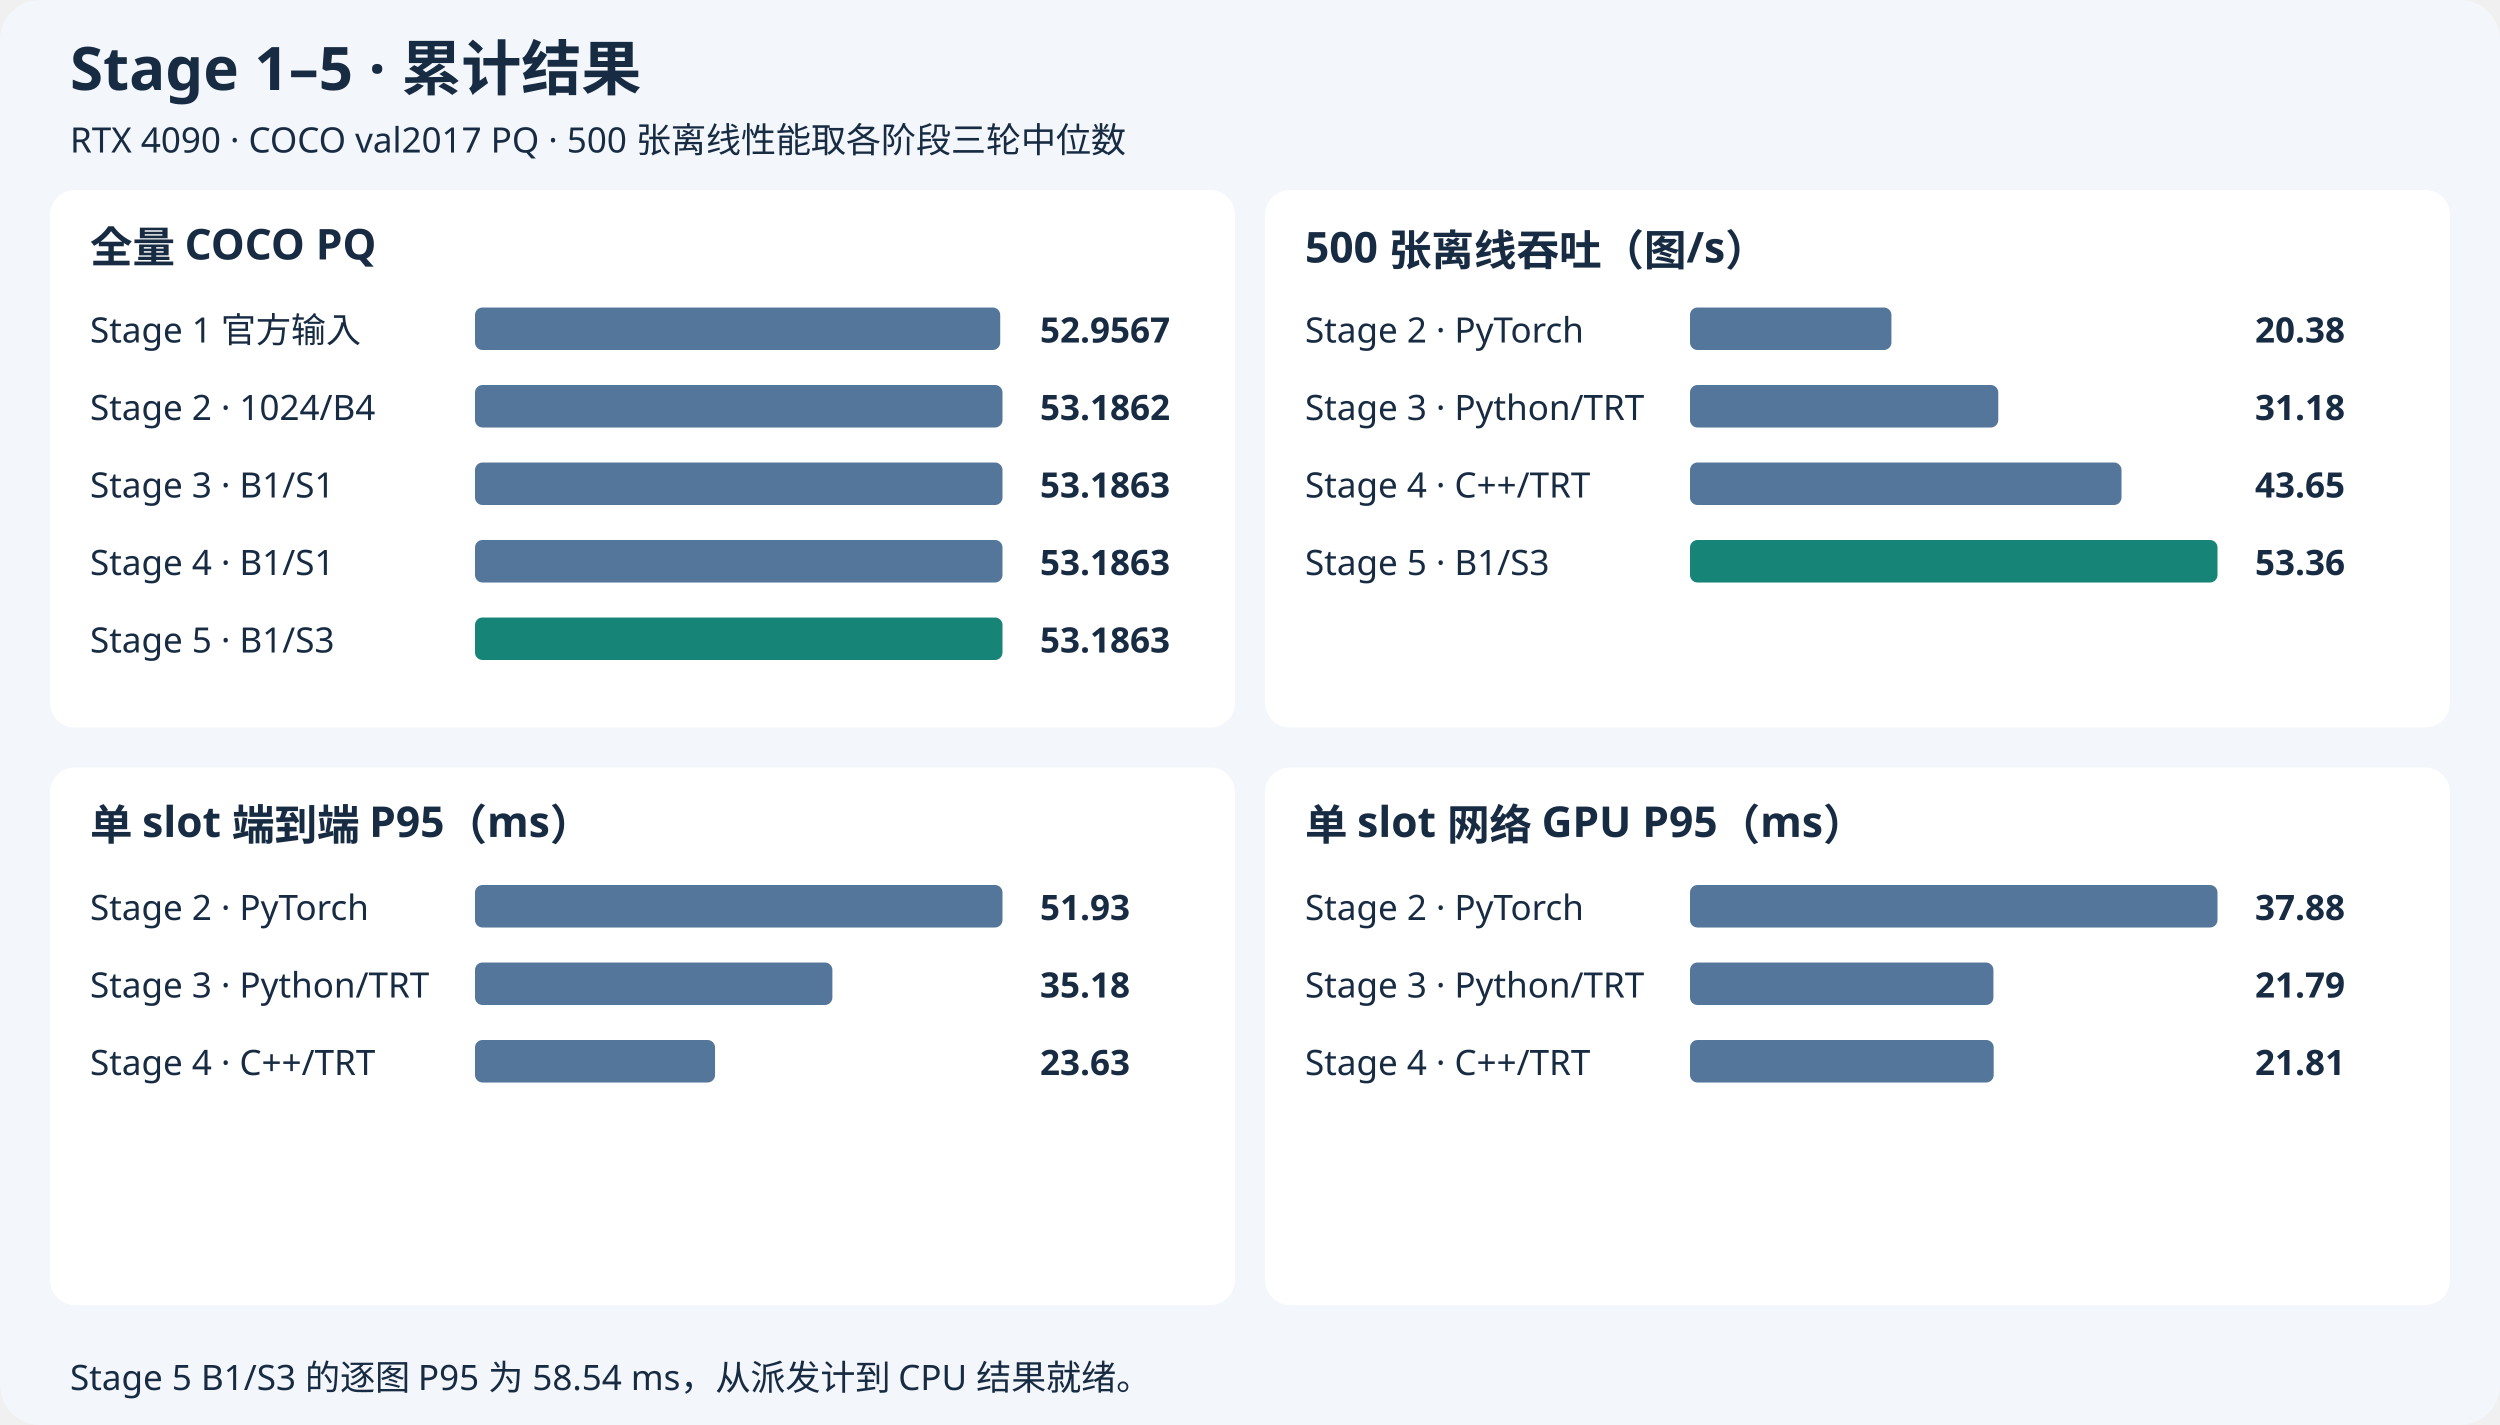
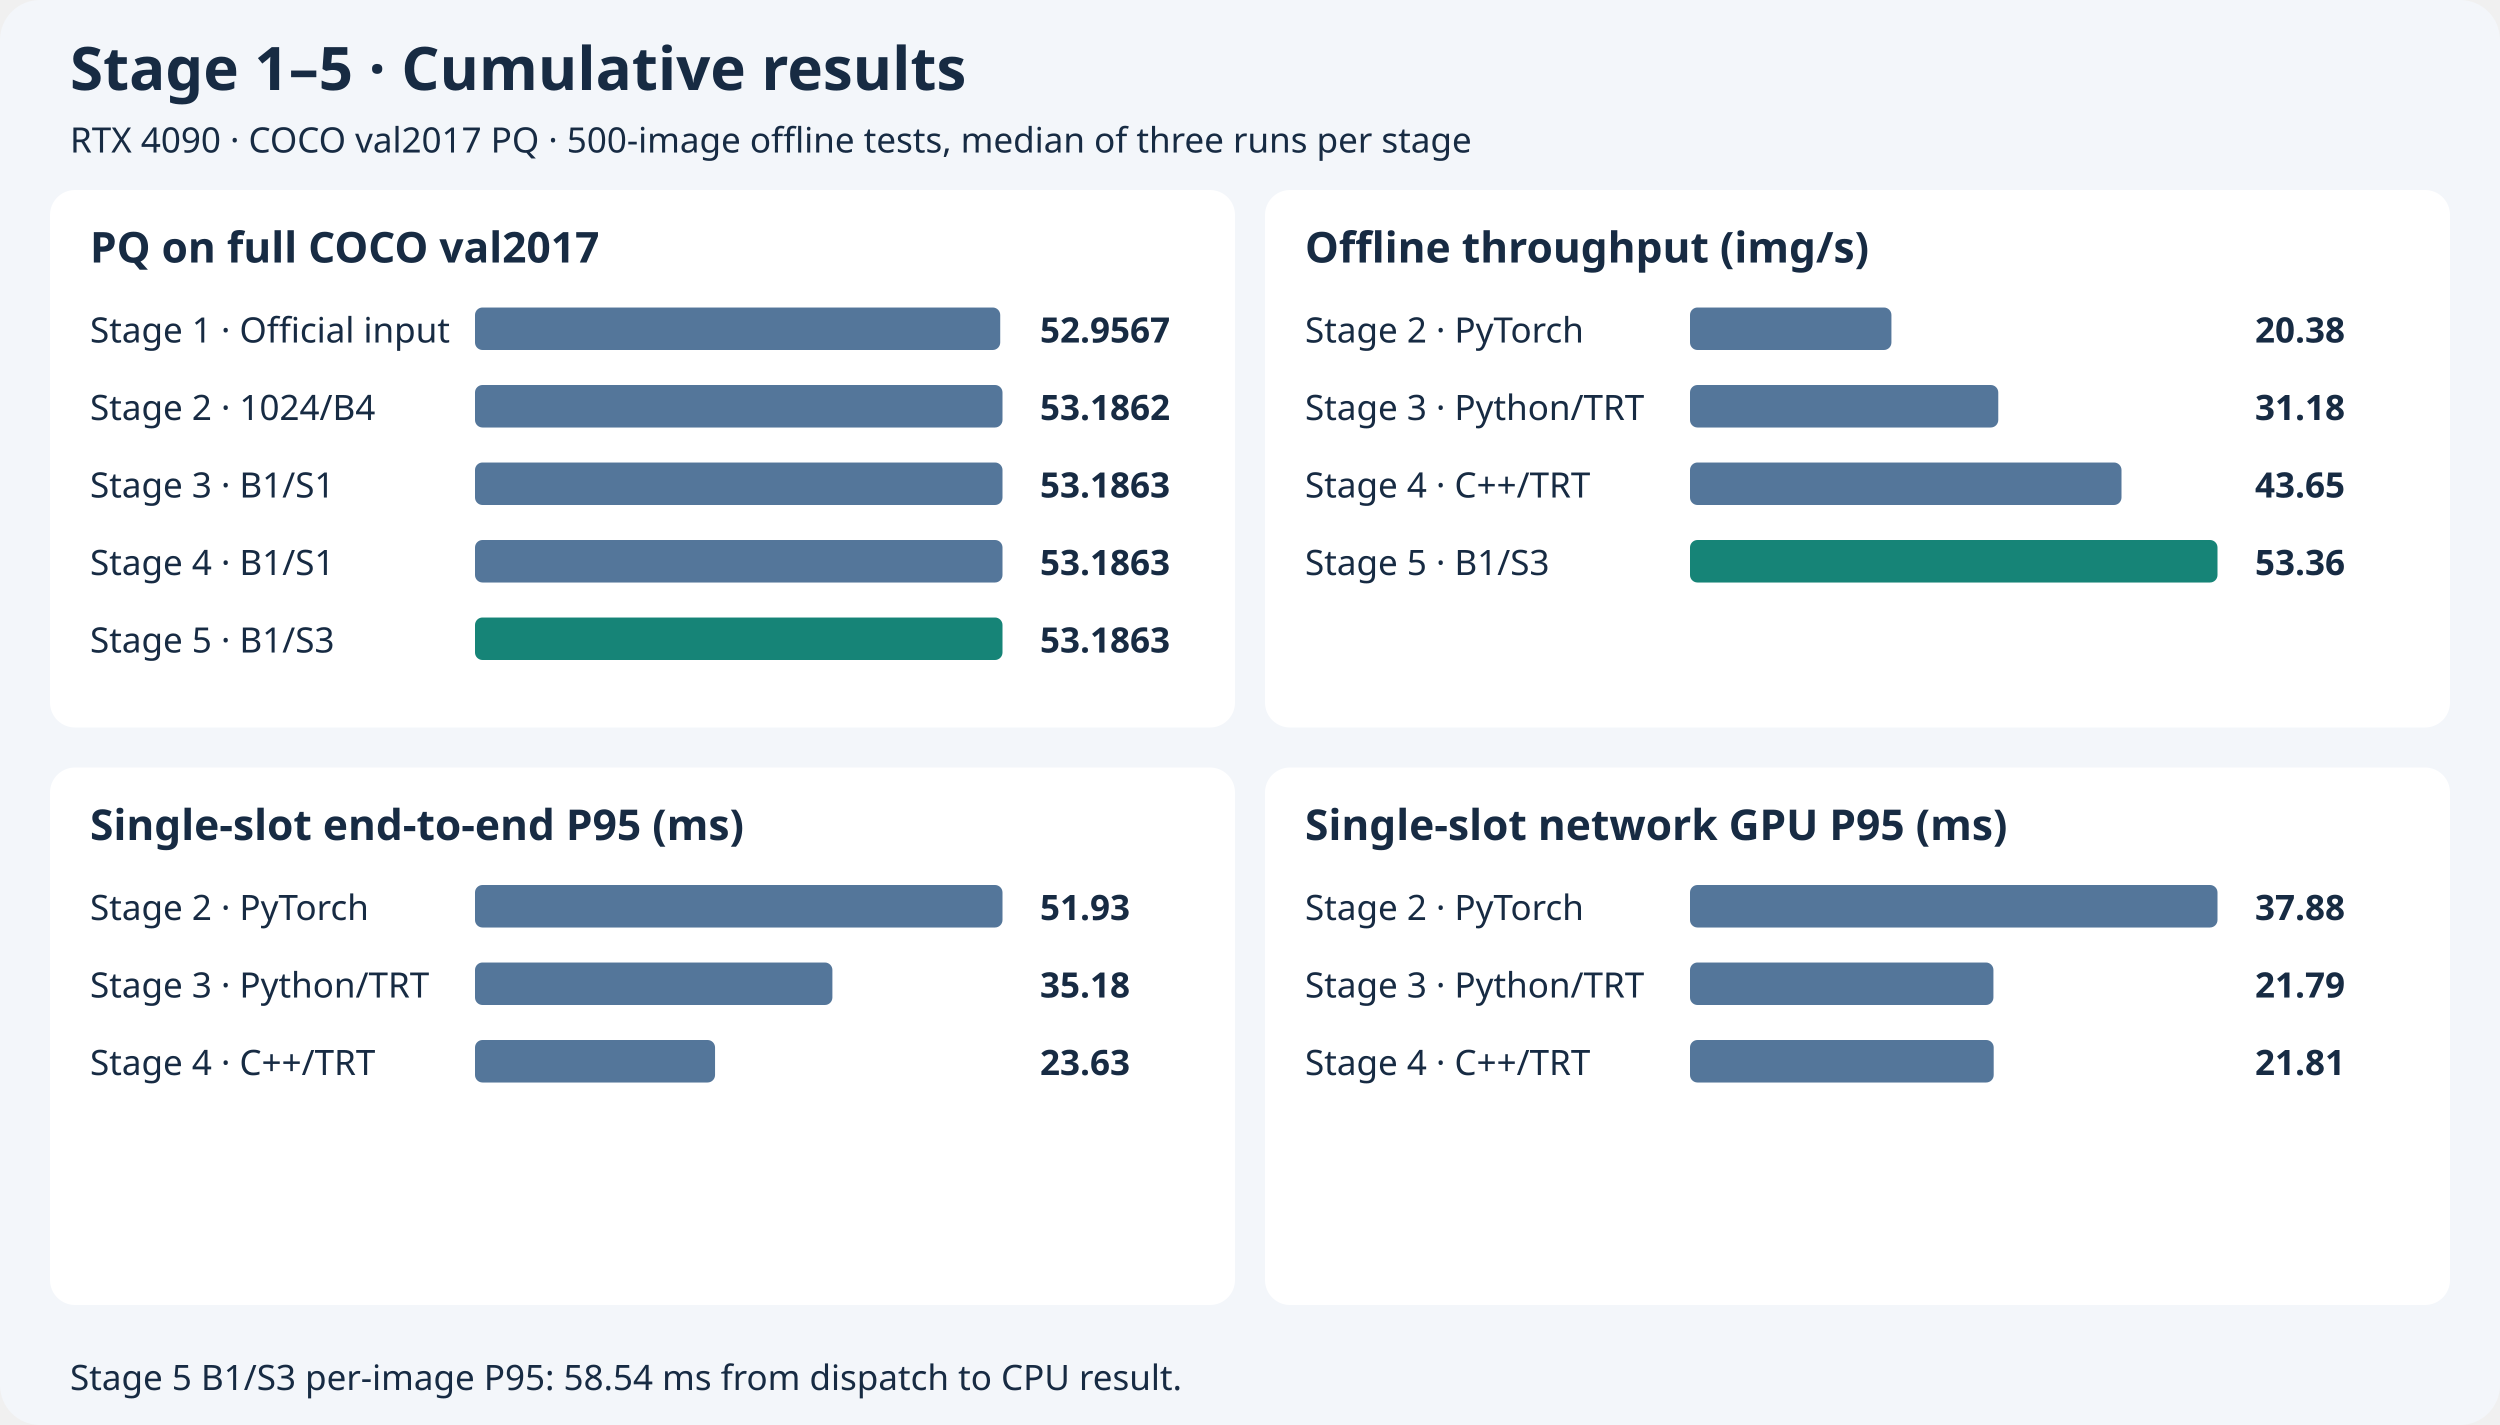
<svg xmlns="http://www.w3.org/2000/svg" width="1000" height="570" viewBox="0 0 1000 570" role="img" aria-labelledby="title">
  <rect width="1000" height="570" rx="16" fill="#f3f6fa" />
  <g font-family="system-ui, sans-serif" fill="#172b43">
-     <text x="28" y="36" font-size="24" font-weight="700">Stage 1–5 · 累计结果</text>
-     <text x="28" y="61" font-size="14" font-weight="400">RTX 4090 · COCO val2017 PQ · 500 张离线性能取各阶段三轮中位数</text>
+     <text x="28" y="36" font-size="24" font-weight="700">Stage 1–5 · Cumulative results</text>
+     <text x="28" y="61" font-size="14" font-weight="400">RTX 4090 · COCO val2017 PQ · 500-image offline tests, median of three runs per stage</text>
    <rect x="20" y="76" width="474" height="215" rx="10" fill="white" />
-     <text x="36" y="105" font-size="17" font-weight="700">全量 COCO PQ</text>
-     <text x="36" y="137" font-size="14" font-weight="400">Stage 1 官方输入</text>
+     <text x="36" y="105" font-size="17" font-weight="700">PQ on full COCO val2017</text>
+     <text x="36" y="137" font-size="14" font-weight="400">Stage 1 · Official input</text>
    <rect x="190" y="123" width="210.09" height="17" rx="3" fill="#54769a" />
    <text x="416" y="137" font-size="14" font-weight="650">52.9567</text>
    <text x="36" y="168" font-size="14" font-weight="400">Stage 2 · 1024/B4</text>
    <rect x="190" y="154" width="211.00" height="17" rx="3" fill="#54769a" />
    <text x="416" y="168" font-size="14" font-weight="650">53.1862</text>
    <text x="36" y="199" font-size="14" font-weight="400">Stage 3 · B1/S1</text>
    <rect x="190" y="185" width="211.00" height="17" rx="3" fill="#54769a" />
    <text x="416" y="199" font-size="14" font-weight="650">53.1863</text>
    <text x="36" y="230" font-size="14" font-weight="400">Stage 4 · B1/S1</text>
    <rect x="190" y="216" width="211.00" height="17" rx="3" fill="#54769a" />
    <text x="416" y="230" font-size="14" font-weight="650">53.1863</text>
    <text x="36" y="261" font-size="14" font-weight="400">Stage 5 · B1/S3</text>
    <rect x="190" y="247" width="211.00" height="17" rx="3" fill="#168477" />
    <text x="416" y="261" font-size="14" font-weight="650">53.1863</text>
    <rect x="506" y="76" width="474" height="215" rx="10" fill="white" />
-     <text x="522" y="105" font-size="17" font-weight="700">500 张离线吞吐（图/s）</text>
+     <text x="522" y="105" font-size="17" font-weight="700">Offline throughput (img/s)</text>
    <text x="522" y="137" font-size="14" font-weight="400">Stage 2 · PyTorch</text>
    <rect x="676" y="123" width="80.57" height="17" rx="3" fill="#54769a" />
    <text x="902" y="137" font-size="14" font-weight="650">20.38</text>
    <text x="522" y="168" font-size="14" font-weight="400">Stage 3 · Python/TRT</text>
    <rect x="676" y="154" width="123.31" height="17" rx="3" fill="#54769a" />
    <text x="902" y="168" font-size="14" font-weight="650">31.18</text>
    <text x="522" y="199" font-size="14" font-weight="400">Stage 4 · C++/TRT</text>
    <rect x="676" y="185" width="172.60" height="17" rx="3" fill="#54769a" />
    <text x="902" y="199" font-size="14" font-weight="650">43.65</text>
    <text x="522" y="230" font-size="14" font-weight="400">Stage 5 · B1/S3</text>
    <rect x="676" y="216" width="211.00" height="17" rx="3" fill="#168477" />
    <text x="902" y="230" font-size="14" font-weight="650">53.36</text>
    <rect x="20" y="307" width="474" height="215" rx="10" fill="white" />
-     <text x="36" y="336" font-size="17" font-weight="700">单 slot 端到端 P95（ms）</text>
+     <text x="36" y="336" font-size="17" font-weight="700">Single-slot end-to-end P95 (ms)</text>
    <text x="36" y="368" font-size="14" font-weight="400">Stage 2 · PyTorch</text>
    <rect x="190" y="354" width="211.00" height="17" rx="3" fill="#54769a" />
    <text x="416" y="368" font-size="14" font-weight="650">51.93</text>
    <text x="36" y="399" font-size="14" font-weight="400">Stage 3 · Python/TRT</text>
    <rect x="190" y="385" width="142.96" height="17" rx="3" fill="#54769a" />
    <text x="416" y="399" font-size="14" font-weight="650">35.18</text>
    <text x="36" y="430" font-size="14" font-weight="400">Stage 4 · C++/TRT</text>
    <rect x="190" y="416" width="96.02" height="17" rx="3" fill="#54769a" />
    <text x="416" y="430" font-size="14" font-weight="650">23.63</text>
    <rect x="506" y="307" width="474" height="215" rx="10" fill="white" />
-     <text x="522" y="336" font-size="17" font-weight="700">单 slot 网络 GPU P95（ms）</text>
+     <text x="522" y="336" font-size="17" font-weight="700">Single-slot network GPU P95 (ms)</text>
    <text x="522" y="368" font-size="14" font-weight="400">Stage 2 · PyTorch</text>
    <rect x="676" y="354" width="211.00" height="17" rx="3" fill="#54769a" />
    <text x="902" y="368" font-size="14" font-weight="650">37.88</text>
    <text x="522" y="399" font-size="14" font-weight="400">Stage 3 · Python/TRT</text>
    <rect x="676" y="385" width="121.37" height="17" rx="3" fill="#54769a" />
    <text x="902" y="399" font-size="14" font-weight="650">21.79</text>
    <text x="522" y="430" font-size="14" font-weight="400">Stage 4 · C++/TRT</text>
    <rect x="676" y="416" width="121.48" height="17" rx="3" fill="#54769a" />
    <text x="902" y="430" font-size="14" font-weight="650">21.81</text>
-     <text x="28" y="556" font-size="14" font-weight="400">Stage 5 B1/S3 的逐图 P95 为 58.54 ms，从派发计到 CPU 结果就绪。</text>
+     <text x="28" y="556" font-size="14" font-weight="400">Stage 5 B1/S3 per-image P95: 58.54 ms from dispatch to CPU result.</text>
  </g>
</svg>
